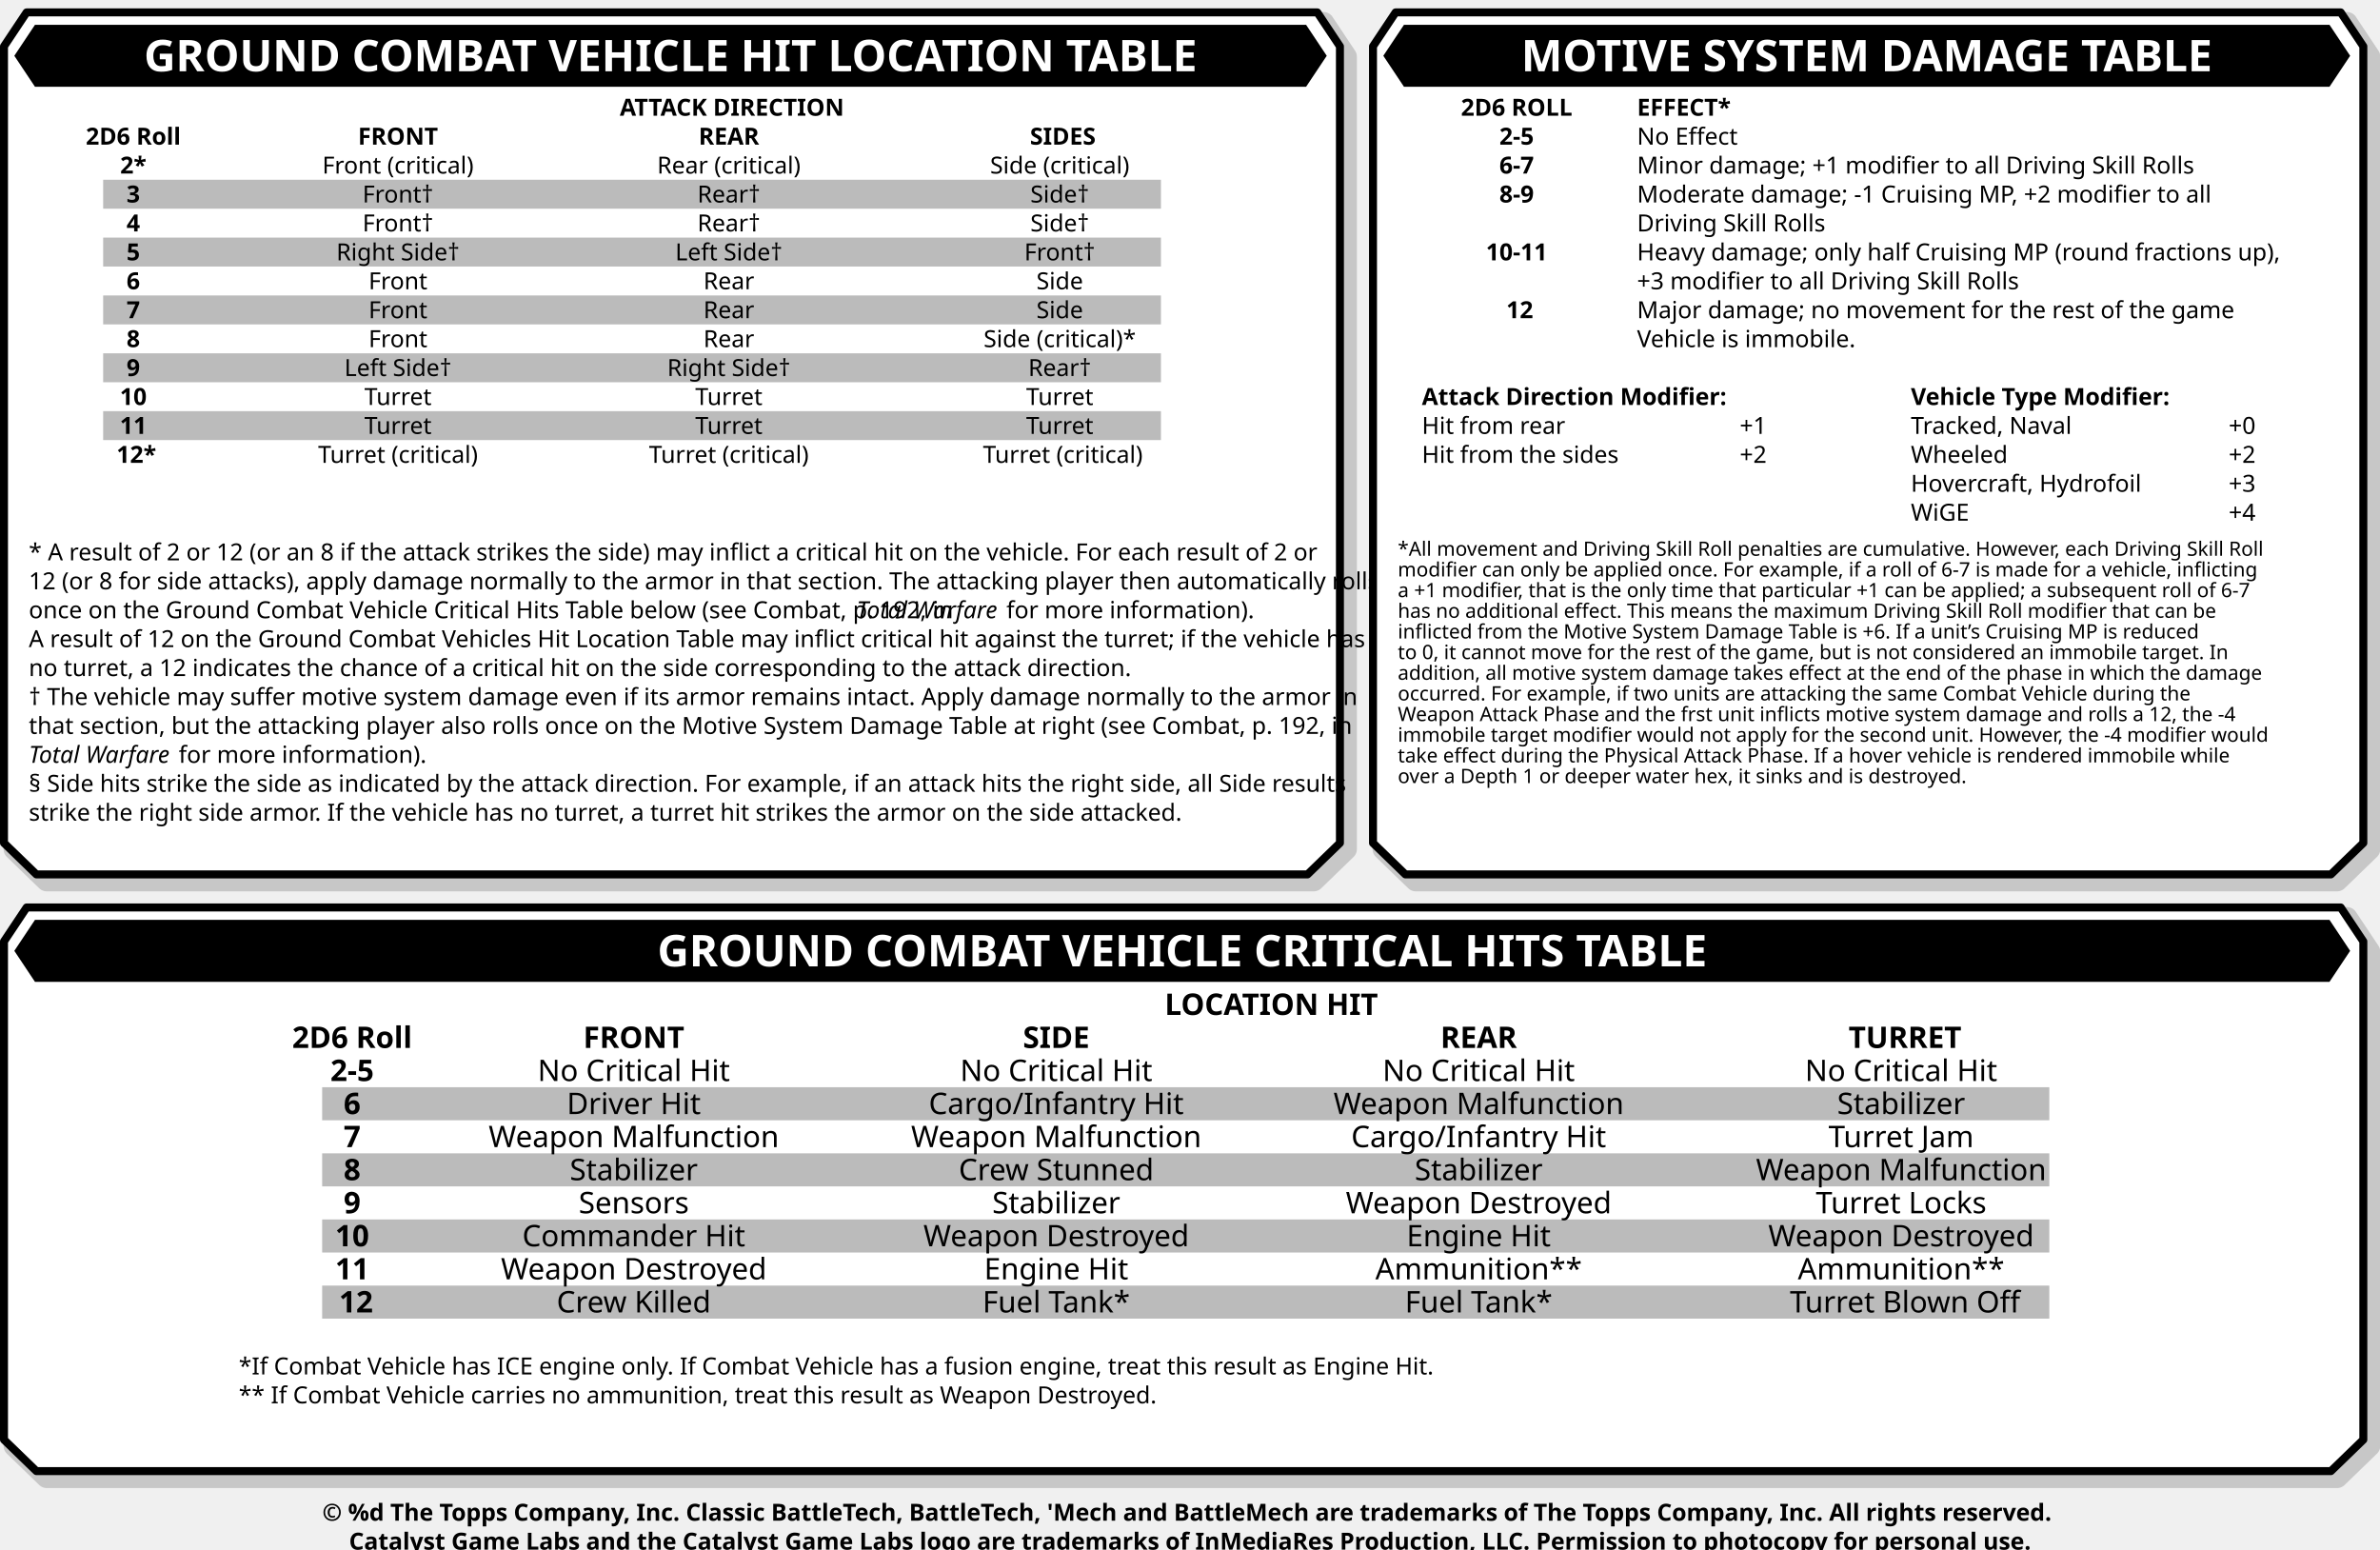
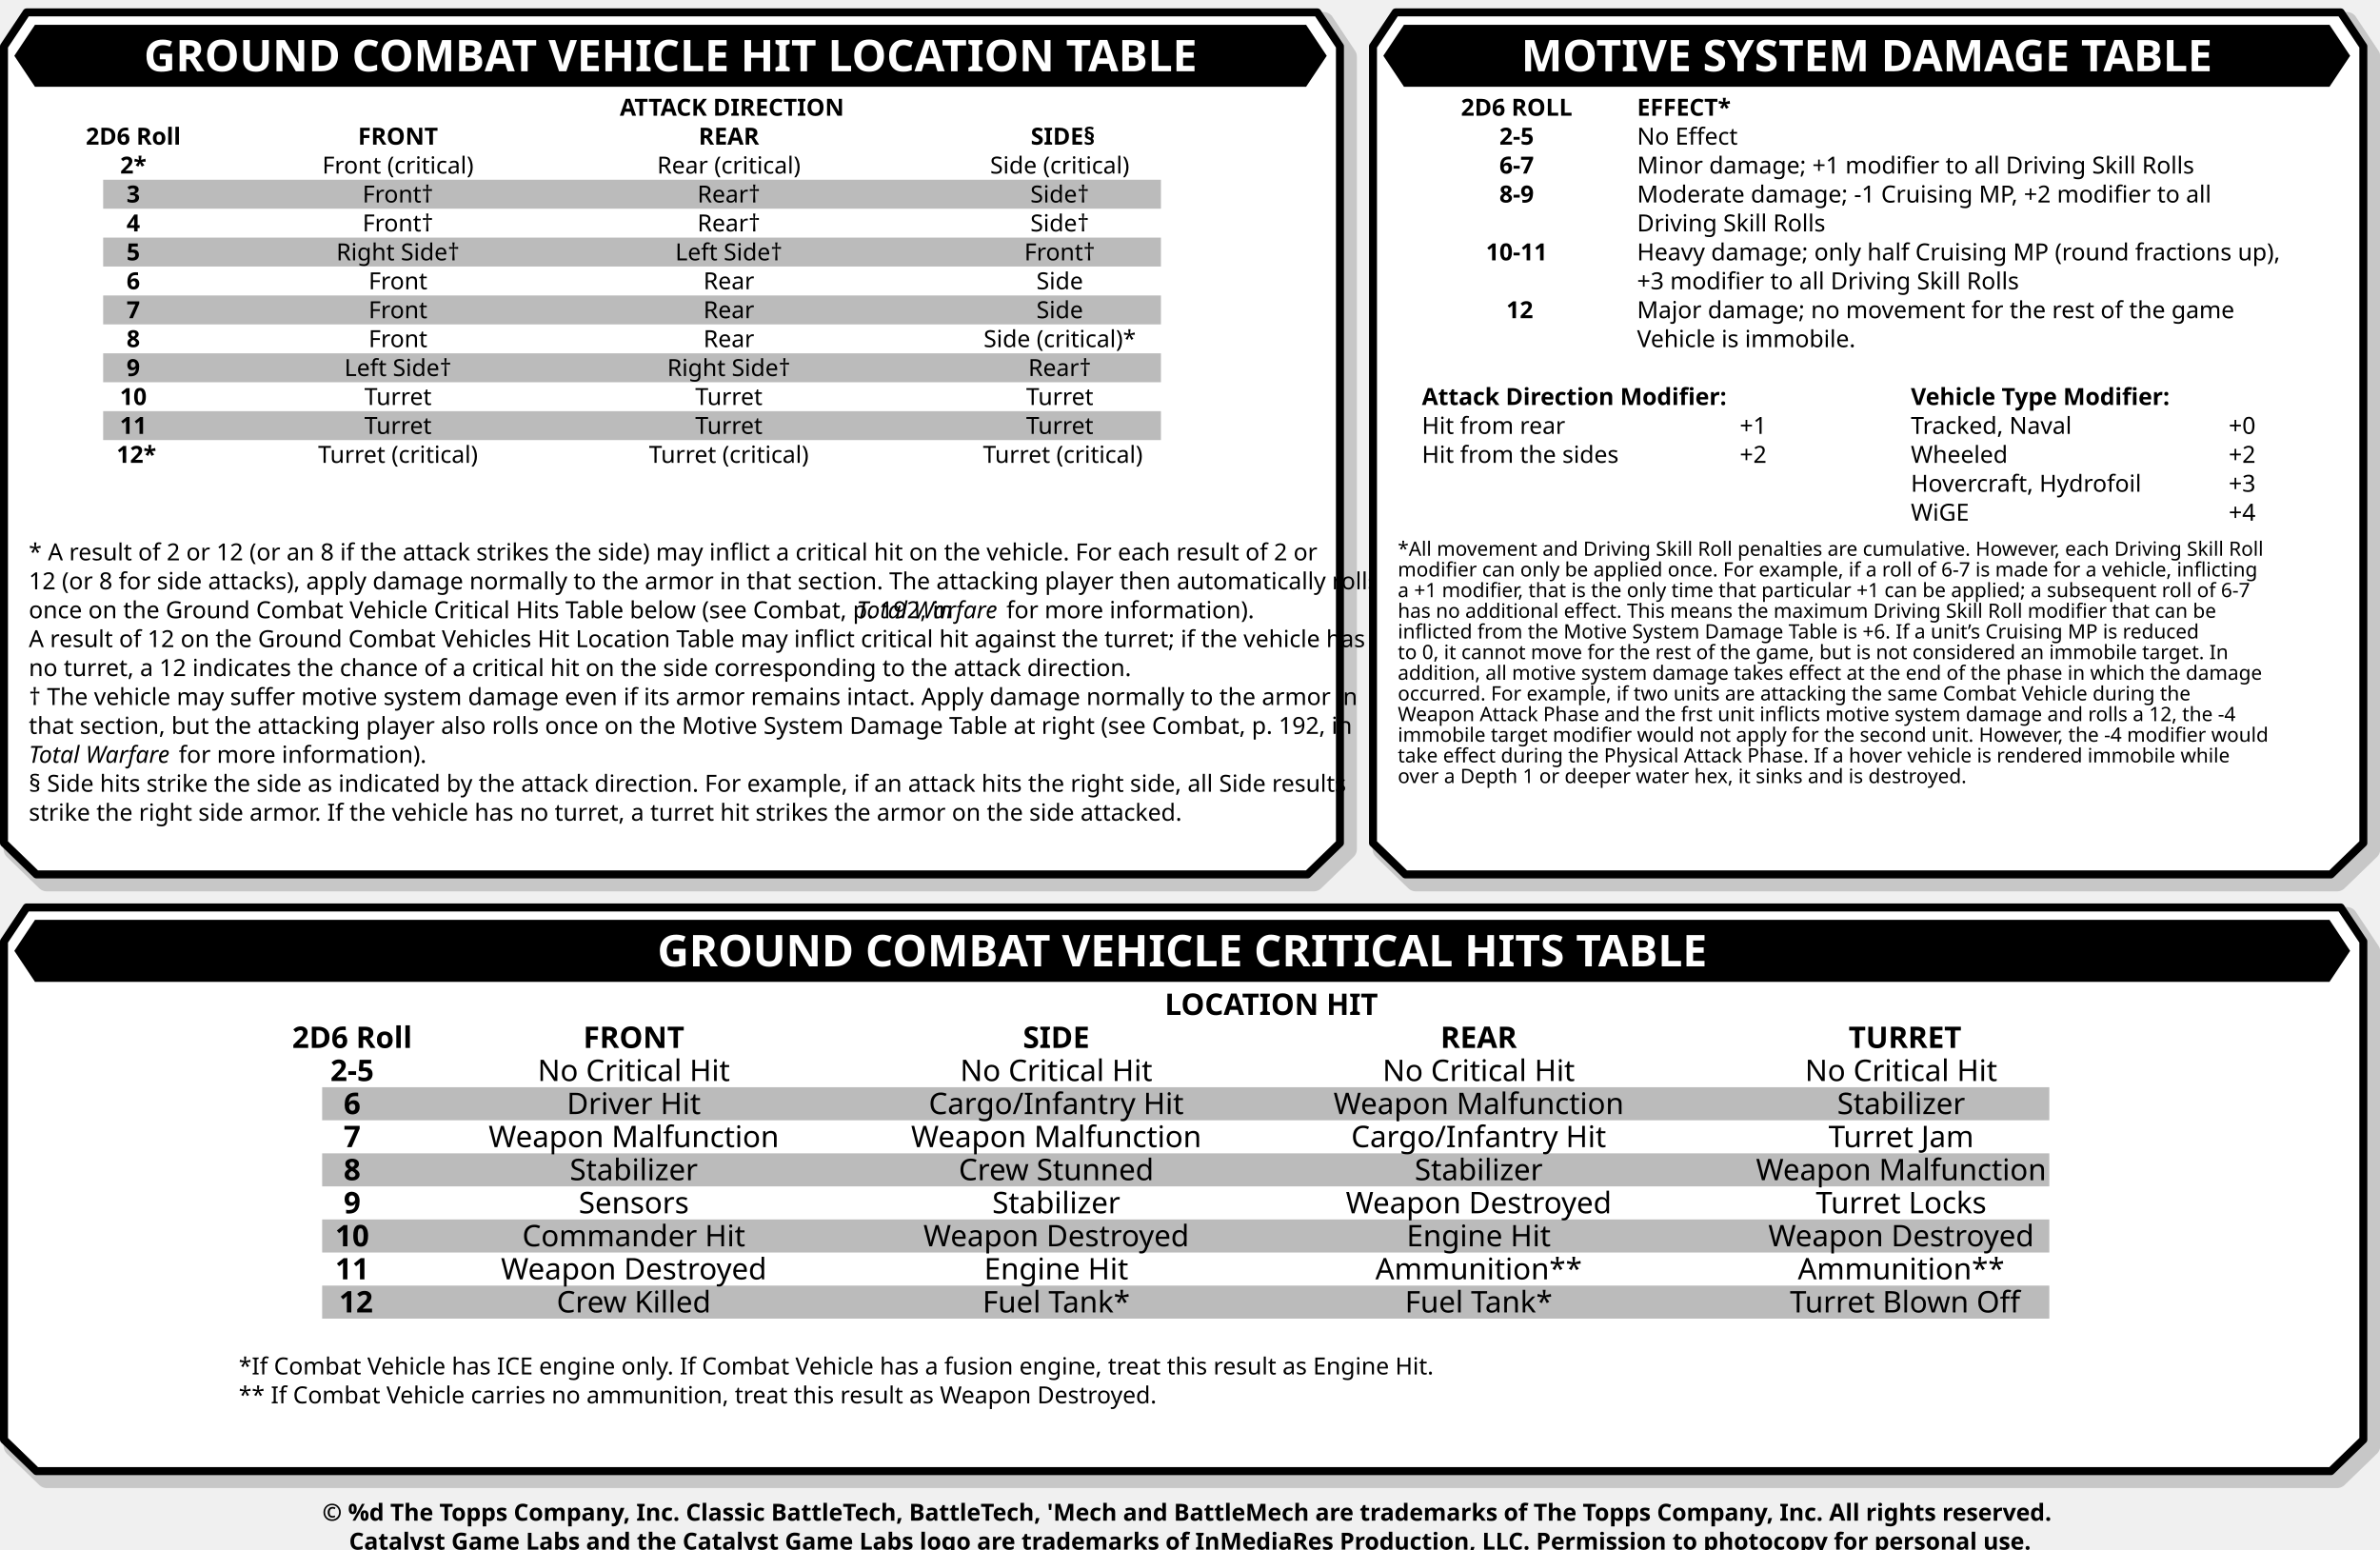
<svg xmlns="http://www.w3.org/2000/svg" contentScriptType="text/ecmascript" width="576.0" zoomAndPan="magnify" contentStyleType="text/css" height="375.0" preserveAspectRatio="xMidYMid meet" version="1.0" id="svg155">
  <defs id="defs155" />
  <g style="mml-color-elements:" id="rs_template">
    <text font-size="5.7px" transform="translate (288.0 375.0)" fill="#000000" text-anchor="middle" font-family="Eurostile" id="footer" font-weight="bold">
      <tspan lengthAdjust="spacingAndGlyphs" x="0.0" id="tspanCopyright" y="-7.000" textLength="547.200">© %d The Topps Company, Inc. Classic BattleTech, BattleTech, 'Mech and BattleMech are trademarks of The Topps Company, Inc. All rights reserved.</tspan>
      <tspan lengthAdjust="spacingAndGlyphs" x="0.0" y="0" textLength="518.400" id="tspan1">Catalyst Game Labs and the Catalyst Game Labs logo are trademarks of InMediaRes Production, LLC. Permission to photocopy for personal use.</tspan>
    </text>
    <g transform="translate(0.966,3)" id="g64">
      <g id="g4">
        <path fill="#ffffff" d="M 2.5,10.714 7.975,2.5 h 311.37 l 5.475,8.214 0,191.786 -7.845,7.6 H 10.345 L 2.5,202.5 Z" stroke-width="5.2" stroke-linejoin="round" stroke="#c7c7c7" id="path1" />
        <path fill="#ffffff" d="M 0,8.214 5.475,0 h 312.37 l 5.475,8.214 0,192.786 -7.845,7.6 H 7.845 L 0,201 Z" stroke-width="1.932" stroke-linejoin="round" stroke="#000000" id="path2" />
        <g transform="translate(2.5,3)" id="g3">
          <path fill="#000000" d="M 0,7.5 4.999,0 h 307.63 l 4.999,7.5 -4.999,7.5 H 4.999 Z" id="path3" />
          <text x="158.814" y="11.25" fill="#ffffff" text-anchor="middle" style="font-style:normal;font-weight:bold;font-size:10.6px;font-family:Eurostile" textLength="198.545" lengthAdjust="spacingAndGlyphs" id="text3">GROUND COMBAT VEHICLE HIT LOCATION TABLE</text>
        </g>
      </g>
      <g id="shade1" style="fill:#bbbbbb" class="tableshading" transform="translate(0,-3)">
        <rect id="rect155" width="256" height="7" x="24" y="43.5" />
        <rect id="rect156" width="256" height="7" x="24" y="57.5" />
        <rect id="rect157" width="256" height="7" x="24" y="71.5" />
        <rect id="rect158" width="256" height="7" x="24" y="85.5" />
        <rect id="rect159" width="256" height="7" x="24" y="99.5" />
      </g>
      <text fill="#000000" x="176.176" y="25" style="font-style:normal;font-weight:bold;font-size:5.7px;font-family:Eurostile" text-anchor="middle" id="text4">ATTACK DIRECTION</text>
      <g transform="translate(0,32)" id="g50">
        <text text-anchor="middle" style="font-style:normal;font-weight:bold;font-size:5.7px;font-family:Eurostile" id="text6">
          <tspan x="32.032" y="0" id="tspan4">2D6 Roll</tspan>
          <tspan x="96.096" y="0" id="tspan4">FRONT</tspan>
          <tspan x="176.176" y="0" id="tspan5">REAR</tspan>
-           <tspan x="256.256" y="0" id="tspan6">SIDES</tspan>
+           <tspan x="256.256" y="0" id="tspan6">SIDE§</tspan>
        </text>
        <text text-anchor="middle" style="font-style:normal;font-weight:bold;font-size:5.7px;font-family:Eurostile" id="text17">
          <tspan x="32.032" y="7" id="tspan7">2*</tspan>
          <tspan x="32.032" y="14" id="tspan8">3</tspan>
          <tspan x="32.032" y="21" id="tspan9">4</tspan>
          <tspan x="32.032" y="28" id="tspan10">5</tspan>
          <tspan x="32.032" y="35" id="tspan11">6</tspan>
          <tspan x="32.032" y="42" id="tspan12">7</tspan>
          <tspan x="32.032" y="49" id="tspan13">8</tspan>
          <tspan x="32.032" y="56" id="tspan14">9</tspan>
          <tspan x="32.032" y="63" id="tspan15">10</tspan>
          <tspan x="32.032" y="70" id="tspan16">11</tspan>
          <tspan x="32.032" y="77" id="tspan17">12*</tspan>
        </text>
        <text text-anchor="middle" style="font-style:normal;font-weight:normal;font-size:5.7px;font-family:Eurostile" id="text50">
          <tspan x="96.096" y="7" id="tspan18">Front (critical)</tspan>
          <tspan x="176.176" y="7" id="tspan19">Rear (critical)</tspan>
          <tspan x="256.256" y="7" id="tspan20">Side (critical)</tspan>
          <tspan x="96.096" y="14" id="tspan21">Front†</tspan>
          <tspan x="176.176" y="14" id="tspan22">Rear†</tspan>
          <tspan x="256.256" y="14" id="tspan23">Side†</tspan>
          <tspan x="96.096" y="21" id="tspan24">Front†</tspan>
          <tspan x="176.176" y="21" id="tspan25">Rear†</tspan>
          <tspan x="256.256" y="21" id="tspan26">Side†</tspan>
          <tspan x="96.096" y="28" id="tspan27">Right Side†</tspan>
          <tspan x="176.176" y="28" id="tspan28">Left Side†</tspan>
          <tspan x="256.256" y="28" id="tspan29">Front†</tspan>
          <tspan x="96.096" y="35" id="tspan30">Front</tspan>
          <tspan x="176.176" y="35" id="tspan31">Rear</tspan>
          <tspan x="256.256" y="35" id="tspan32">Side</tspan>
          <tspan x="96.096" y="42" id="tspan33">Front</tspan>
          <tspan x="176.176" y="42" id="tspan34">Rear</tspan>
          <tspan x="256.256" y="42" id="tspan35">Side</tspan>
          <tspan x="96.096" y="49" id="tspan36">Front</tspan>
          <tspan x="176.176" y="49" id="tspan37">Rear</tspan>
          <tspan x="256.256" y="49" id="tspan38">Side (critical)*</tspan>
          <tspan x="96.096" y="56" id="tspan39">Left Side†</tspan>
          <tspan x="176.176" y="56" id="tspan40">Right Side†</tspan>
          <tspan x="256.256" y="56" id="tspan41">Rear†</tspan>
          <tspan x="96.096" y="63" id="tspan42">Turret</tspan>
          <tspan x="176.176" y="63" id="tspan43">Turret</tspan>
          <tspan x="256.256" y="63" id="tspan44">Turret</tspan>
          <tspan x="96.096" y="70" id="tspan45">Turret</tspan>
          <tspan x="176.176" y="70" id="tspan46">Turret</tspan>
          <tspan x="256.256" y="70" id="tspan47">Turret</tspan>
          <tspan x="96.096" y="77" id="tspan48">Turret (critical)</tspan>
          <tspan x="176.176" y="77" id="tspan49">Turret (critical)</tspan>
          <tspan x="256.256" y="77" id="tspan50">Turret (critical)</tspan>
        </text>
      </g>
      <g transform="translate(0,125.6)" id="g63">
        <text x="6" y="7" fill="#000000" text-anchor="start" style="font-style:normal;font-weight:normal;font-size:5.7px;font-family:Eurostile" textLength="311.32" lengthAdjust="spacingAndGlyphs" id="text51">* A result of 2 or 12 (or an 8 if the attack strikes the side) may inflict a critical hit on the vehicle. For each result of 2 or</text>
        <text x="6" y="14" fill="#000000" text-anchor="start" style="font-style:normal;font-weight:normal;font-size:5.7px;font-family:Eurostile" textLength="311.32" lengthAdjust="spacingAndGlyphs" id="text52">12 (or 8 for side attacks), apply damage normally to the armor in that section. The attacking player then automatically rolls</text>
        <text x="6" y="21" fill="#000000" text-anchor="start" style="font-style:normal;font-weight:normal;font-size:5.7px;font-family:Eurostile" textLength="200.326" lengthAdjust="spacingAndGlyphs" id="text53">once on the Ground Combat Vehicle Critical Hits Table below (see Combat, p. 192, in</text>
        <text x="206.326" y="21" fill="#000000" text-anchor="start" style="font-style:italic;font-weight:normal;font-size:5.7px;font-family:Eurostile" textLength="33.425" lengthAdjust="spacingAndGlyphs" id="text54">Total Warfare</text>
        <text x="242.595" y="21" fill="#000000" text-anchor="start" style="font-style:normal;font-weight:normal;font-size:5.7px;font-family:Eurostile" textLength="53.281" lengthAdjust="spacingAndGlyphs" id="text55">for more information).</text>
        <text x="6" y="28" fill="#000000" text-anchor="start" style="font-style:normal;font-weight:normal;font-size:5.7px;font-family:Eurostile" textLength="311.32" lengthAdjust="spacingAndGlyphs" id="text56">A result of 12 on the Ground Combat Vehicles Hit Location Table may inflict critical hit against the turret; if the vehicle has</text>
        <text fill="#000000" x="6" y="35" style="font-style:normal;font-weight:normal;font-size:5.7px;font-family:Eurostile" text-anchor="start" id="text57">no turret, a 12 indicates the chance of a critical hit on the side corresponding to the attack direction.</text>
        <text x="6" y="42" fill="#000000" text-anchor="start" style="font-style:normal;font-weight:normal;font-size:5.7px;font-family:Eurostile" textLength="311.32" lengthAdjust="spacingAndGlyphs" id="text58">† The vehicle may suffer motive system damage even if its armor remains intact. Apply damage normally to the armor in</text>
        <text x="6" y="49" fill="#000000" text-anchor="start" style="font-style:normal;font-weight:normal;font-size:5.7px;font-family:Eurostile" textLength="311.32" lengthAdjust="spacingAndGlyphs" id="text59">that section, but the attacking player also rolls once on the Motive System Damage Table at right (see Combat, p. 192, in</text>
        <text x="6" y="56" fill="#000000" text-anchor="start" style="font-style:italic;font-weight:normal;font-size:5.7px;font-family:Eurostile" textLength="33.425" lengthAdjust="spacingAndGlyphs" id="text60">Total Warfare</text>
        <text x="42.269" y="56" fill="#000000" text-anchor="start" style="font-style:normal;font-weight:normal;font-size:5.7px;font-family:Eurostile" textLength="53.281" lengthAdjust="spacingAndGlyphs" id="text61">for more information).</text>
        <text x="6" y="63" fill="#000000" text-anchor="start" style="font-style:normal;font-weight:normal;font-size:5.7px;font-family:Eurostile" textLength="311.32" lengthAdjust="spacingAndGlyphs" id="text62">§ Side hits strike the side as indicated by the attack direction. For example, if an attack hits the right side, all Side results</text>
        <text fill="#000000" x="6" y="70" style="font-style:normal;font-weight:normal;font-size:5.7px;font-family:Eurostile" text-anchor="start" id="text63">strike the right side armor. If the vehicle has no turret, a turret hit strikes the armor on the side attacked.</text>
      </g>
    </g>
    <g transform="translate(332.286,3)" id="g107">
      <g id="g67">
        <path fill="#ffffff" d="M 2.5,10.714 7.975,2.5 h 227.73 l 5.475,8.214 V 202.5 l -7.845,7.6 H 10.345 L 2.5,202.5 Z" stroke-width="5.2" stroke-linejoin="round" stroke="#c7c7c7" id="path64" />
        <path fill="#ffffff" d="M 0,8.214 5.475,0 h 228.73 l 5.475,8.214 V 201 l -7.845,7.6 H 7.845 L 0,201 Z" stroke-width="1.932" stroke-linejoin="round" stroke="#000000" id="path65" />
        <g transform="translate(2.5,3)" id="g66">
          <path fill="#000000" d="M 0,7.5 4.999,0 h 223.99 l 4.999,7.5 -4.999,7.5 H 4.999 Z" id="path66" />
          <text x="116.994" y="11.25" fill="#ffffff" text-anchor="middle" style="font-style:normal;font-weight:bold;font-size:10.6px;font-family:Eurostile" textLength="157.417" lengthAdjust="spacingAndGlyphs" id="text66">MOTIVE SYSTEM DAMAGE TABLE</text>
        </g>
      </g>
      <g transform="translate(0,25)" id="g81">
        <text text-anchor="start" style="font-style:normal;font-weight:bold;font-size:5.7px;font-family:Eurostile" id="text67">
          <tspan x="63.904" y="0" id="tspan67">EFFECT*</tspan>
        </text>
        <text text-anchor="middle" style="font-style:normal;font-weight:bold;font-size:5.7px;font-family:Eurostile" id="text73">
          <tspan x="35.502" y="0" id="tspan68">2D6 ROLL</tspan>
          <tspan x="35.502" y="7" id="tspan69">2-5</tspan>
          <tspan x="35.502" y="14" id="tspan70">6-7</tspan>
          <tspan x="35.502" y="21" id="tspan71">8-9</tspan>
          <tspan x="35.502" y="35" id="tspan72">10-11</tspan>
          <tspan x="35.502" y="49" id="tspan73">12</tspan>
        </text>
        <text text-anchor="start" style="font-style:normal;font-weight:normal;font-size:5.7px;font-family:Eurostile" id="text81">
          <tspan x="63.904" y="7" id="tspan74">No Effect</tspan>
          <tspan x="63.904" y="14" id="tspan75">Minor damage; +1 modifier to all Driving Skill Rolls</tspan>
          <tspan x="63.904" y="21" id="tspan76">Moderate damage; -1 Cruising MP, +2 modifier to all</tspan>
          <tspan x="63.904" y="28" id="tspan77">Driving Skill Rolls</tspan>
          <tspan x="63.904" y="35" id="tspan78">Heavy damage; only half Cruising MP (round fractions up),</tspan>
          <tspan x="63.904" y="42" id="tspan79">+3 modifier to all Driving Skill Rolls</tspan>
          <tspan x="63.904" y="49" id="tspan80">Major damage; no movement for the rest of the game</tspan>
          <tspan x="63.904" y="56" id="tspan81">Vehicle is immobile.</tspan>
        </text>
      </g>
      <g transform="translate(0,95)" id="g86">
        <text text-anchor="start" style="font-style:normal;font-weight:bold;font-size:5.7px;font-family:Eurostile" id="text82">
          <tspan x="11.834" y="0" id="tspan82">Attack Direction Modifier:</tspan>
        </text>
        <text text-anchor="start" style="font-style:normal;font-weight:normal;font-size:5.7px;font-family:Eurostile" id="text86">
          <tspan x="11.834" y="7" id="tspan83">Hit from rear</tspan>
          <tspan x="88.755" y="7" id="tspan84">+1</tspan>
          <tspan x="11.834" y="14" id="tspan85">Hit from the sides</tspan>
          <tspan x="88.755" y="14" id="tspan86">+2</tspan>
        </text>
      </g>
      <g transform="translate(118.34,95)" id="g95">
        <text text-anchor="start" style="font-style:normal;font-weight:bold;font-size:5.7px;font-family:Eurostile" id="text87">
          <tspan x="11.834" y="0" id="tspan87">Vehicle Type Modifier:</tspan>
        </text>
        <text text-anchor="start" style="font-style:normal;font-weight:normal;font-size:5.7px;font-family:Eurostile" id="text95">
          <tspan x="11.834" y="7" id="tspan88">Tracked, Naval</tspan>
          <tspan x="88.755" y="7" id="tspan89">+0</tspan>
          <tspan x="11.834" y="14" id="tspan90">Wheeled</tspan>
          <tspan x="88.755" y="14" id="tspan91">+2</tspan>
          <tspan x="11.834" y="21" id="tspan92">Hovercraft, Hydrofoil</tspan>
          <tspan x="88.755" y="21" id="tspan93">+3</tspan>
          <tspan x="11.834" y="28" id="tspan94">WiGE</tspan>
          <tspan x="88.755" y="28" id="tspan95">+4</tspan>
        </text>
      </g>
      <text x="6" y="131.5" fill="#000000" text-anchor="start" style="font-style:normal;font-weight:normal;font-size:4.8px;font-family:Eurostile" textLength="227.68" lengthAdjust="spacingAndGlyphs" id="text96">*All movement and Driving Skill Roll penalties are cumulative. However, each Driving Skill Roll</text>
      <text x="6" y="136.5" fill="#000000" text-anchor="start" style="font-style:normal;font-weight:normal;font-size:4.8px;font-family:Eurostile" textLength="227.68" lengthAdjust="spacingAndGlyphs" id="text97">modifier can only be applied once. For example, if a roll of 6-7 is made for a vehicle, inflicting</text>
      <text x="6" y="141.5" fill="#000000" text-anchor="start" style="font-style:normal;font-weight:normal;font-size:4.8px;font-family:Eurostile" textLength="227.68" lengthAdjust="spacingAndGlyphs" id="text98">a +1 modifier, that is the only time that particular +1 can be applied; a subsequent roll of 6-7</text>
      <text x="6" y="146.5" fill="#000000" text-anchor="start" style="font-style:normal;font-weight:normal;font-size:4.8px;font-family:Eurostile" textLength="227.68" lengthAdjust="spacingAndGlyphs" id="text99">has no additional effect. This means the maximum Driving Skill Roll modifier that can be</text>
      <text x="6" y="151.5" fill="#000000" text-anchor="start" style="font-style:normal;font-weight:normal;font-size:4.8px;font-family:Eurostile" textLength="227.68" lengthAdjust="spacingAndGlyphs" id="text100">inflicted from the Motive System Damage Table is +6. If a unit’s Cruising MP is reduced</text>
      <text x="6" y="156.5" fill="#000000" text-anchor="start" style="font-style:normal;font-weight:normal;font-size:4.8px;font-family:Eurostile" textLength="227.68" lengthAdjust="spacingAndGlyphs" id="text101">to 0, it cannot move for the rest of the game, but is not considered an immobile target. In</text>
      <text x="6" y="161.5" fill="#000000" text-anchor="start" style="font-style:normal;font-weight:normal;font-size:4.8px;font-family:Eurostile" textLength="227.68" lengthAdjust="spacingAndGlyphs" id="text102">addition, all motive system damage takes effect at the end of the phase in which the damage</text>
      <text x="6" y="166.5" fill="#000000" text-anchor="start" style="font-style:normal;font-weight:normal;font-size:4.8px;font-family:Eurostile" textLength="227.68" lengthAdjust="spacingAndGlyphs" id="text103">occurred. For example, if two units are attacking the same Combat Vehicle during the</text>
      <text x="6" y="171.5" fill="#000000" text-anchor="start" style="font-style:normal;font-weight:normal;font-size:4.8px;font-family:Eurostile" textLength="227.68" lengthAdjust="spacingAndGlyphs" id="text104">Weapon Attack Phase and the frst unit inflicts motive system damage and rolls a 12, the -4</text>
      <text x="6" y="176.5" fill="#000000" text-anchor="start" style="font-style:normal;font-weight:normal;font-size:4.8px;font-family:Eurostile" textLength="227.68" lengthAdjust="spacingAndGlyphs" id="text105">immobile target modifier would not apply for the second unit. However, the -4 modifier would</text>
      <text x="6" y="181.5" fill="#000000" text-anchor="start" style="font-style:normal;font-weight:normal;font-size:4.8px;font-family:Eurostile" textLength="227.68" lengthAdjust="spacingAndGlyphs" id="text106">take effect during the Physical Attack Phase. If a hover vehicle is rendered immobile while</text>
      <text fill="#000000" x="6" y="186.5" style="font-style:normal;font-weight:normal;font-size:4.8px;font-family:Eurostile" text-anchor="start" id="text107">over a Depth 1 or deeper water hex, it sinks and is destroyed.</text>
    </g>
    <g transform="translate(0.966,219.6)" id="g155">
      <g id="g110">
        <path fill="#ffffff" d="M 2.5,10.714 7.975,2.5 h 559.05 l 5.475,8.214 V 130.3 l -7.845,7.6 H 10.345 L 2.5,130.3 Z" stroke-width="5.2" stroke-linejoin="round" stroke="#c7c7c7" id="path107" />
        <path d="M 0,8.214 5.475,0 h 560.05 L 571,8.214 V 128.8 l -7.845,7.6 H 7.845 L 0,128.8 Z" stroke-width="1.932" stroke-linejoin="round" stroke="#000000" id="path108" fill="#ffffff" />
        <g transform="translate(2.5,3)" id="g109">
          <path fill="#000000" d="M 0,7.5 4.999,0 h 555.31 l 4.999,7.5 -4.999,7.5 H 4.999 Z" id="path109" />
          <text x="282.654" y="11.25" fill="#ffffff" text-anchor="middle" style="font-style:normal;font-weight:bold;font-size:10.6px;font-family:Eurostile" textLength="213.991" lengthAdjust="spacingAndGlyphs" id="text109">GROUND COMBAT VEHICLE CRITICAL HITS TABLE</text>
        </g>
      </g>
      <g id="shade2" style="fill:#bbbbbb" class="tableshading" transform="translate(0,-219.5)">
        <rect id="rect160" width="418" height="8" x="77" y="263" />
        <rect id="rect161" width="418" height="8" x="77" y="279" />
        <rect id="rect162" width="418" height="8" x="77" y="295" />
        <rect id="rect163" width="418" height="8" x="77" y="311" />
      </g>
      <text fill="#000000" x="306.72" y="26" style="font-style:normal;font-weight:bold;font-size:7.2px;font-family:Eurostile" text-anchor="middle" id="text110">LOCATION HIT</text>
      <g transform="translate(0,34)" id="g153">
        <text text-anchor="middle" style="font-style:normal;font-weight:bold;font-size:7.2px;font-family:Eurostile" id="text113">
          <tspan x="85.2" y="0" id="tspan110">2D6 Roll</tspan>
          <tspan x="153.36" y="0" id="tspan110">FRONT</tspan>
          <tspan x="255.6" y="0" id="tspan111">SIDE</tspan>
          <tspan x="357.84" y="0" id="tspan112">REAR</tspan>
          <tspan x="460.08" y="0" id="tspan113">TURRET</tspan>
        </text>
        <text text-anchor="middle" style="font-style:normal;font-weight:bold;font-size:7.2px;font-family:Eurostile" id="text121">
          <tspan x="85.2" y="8" id="tspan114">2-5</tspan>
          <tspan x="85.2" y="16" id="tspan115">6</tspan>
          <tspan x="85.2" y="24" id="tspan116">7</tspan>
          <tspan x="85.2" y="32" id="tspan117">8</tspan>
          <tspan x="85.2" y="40" id="tspan118">9</tspan>
          <tspan x="85.2" y="48" id="tspan119">10</tspan>
          <tspan x="85.2" y="56" id="tspan120">11</tspan>
          <tspan x="85.2" y="64" id="tspan121">12</tspan>
        </text>
        <text text-anchor="middle" style="font-style:normal;font-weight:normal;font-size:7.2px;font-family:Eurostile" id="text153">
          <tspan x="153.36" y="8" id="tspan122">No Critical Hit</tspan>
          <tspan x="255.6" y="8" id="tspan123">No Critical Hit</tspan>
          <tspan x="357.84" y="8" id="tspan124">No Critical Hit</tspan>
          <tspan x="460.08" y="8" id="tspan125">No Critical Hit</tspan>
          <tspan x="153.36" y="16" id="tspan126">Driver Hit</tspan>
          <tspan x="255.6" y="16" id="tspan127">Cargo/Infantry Hit</tspan>
          <tspan x="357.84" y="16" id="tspan128">Weapon Malfunction</tspan>
          <tspan x="460.08" y="16" id="tspan129">Stabilizer</tspan>
          <tspan x="153.36" y="24" id="tspan130">Weapon Malfunction</tspan>
          <tspan x="255.6" y="24" id="tspan131">Weapon Malfunction</tspan>
          <tspan x="357.84" y="24" id="tspan132">Cargo/Infantry Hit</tspan>
          <tspan x="460.08" y="24" id="tspan133">Turret Jam</tspan>
          <tspan x="153.36" y="32" id="tspan134">Stabilizer</tspan>
          <tspan x="255.6" y="32" id="tspan135">Crew Stunned</tspan>
          <tspan x="357.84" y="32" id="tspan136">Stabilizer</tspan>
          <tspan x="460.08" y="32" id="tspan137">Weapon Malfunction</tspan>
          <tspan x="153.36" y="40" id="tspan138">Sensors</tspan>
          <tspan x="255.6" y="40" id="tspan139">Stabilizer</tspan>
          <tspan x="357.84" y="40" id="tspan140">Weapon Destroyed</tspan>
          <tspan x="460.08" y="40" id="tspan141">Turret Locks</tspan>
          <tspan x="153.36" y="48" id="tspan142">Commander Hit</tspan>
          <tspan x="255.6" y="48" id="tspan143">Weapon Destroyed</tspan>
          <tspan x="357.84" y="48" id="tspan144">Engine Hit</tspan>
          <tspan x="460.08" y="48" id="tspan145">Weapon Destroyed</tspan>
          <tspan x="153.36" y="56" id="tspan146">Weapon Destroyed</tspan>
          <tspan x="255.6" y="56" id="tspan147">Engine Hit</tspan>
          <tspan x="357.84" y="56" id="tspan148">Ammunition**</tspan>
          <tspan x="460.08" y="56" id="tspan149">Ammunition**</tspan>
          <tspan x="153.36" y="64" id="tspan150">Crew Killed</tspan>
          <tspan x="255.6" y="64" id="tspan151">Fuel Tank*</tspan>
          <tspan x="357.84" y="64" id="tspan152">Fuel Tank*</tspan>
          <tspan x="460.08" y="64" id="tspan153">Turret Blown Off</tspan>
        </text>
      </g>
      <text fill="#000000" x="56.8" y="113" style="font-style:normal;font-weight:normal;font-size:5.7px;font-family:Eurostile" text-anchor="start" id="text154">*If Combat Vehicle has ICE engine only. If Combat Vehicle has a fusion engine, treat this result as Engine Hit.</text>
      <text fill="#000000" x="56.8" y="120" style="font-style:normal;font-weight:normal;font-size:5.7px;font-family:Eurostile" text-anchor="start" id="text155">** If Combat Vehicle carries no ammunition, treat this result as Weapon Destroyed.</text>
    </g>
  </g>
</svg>
